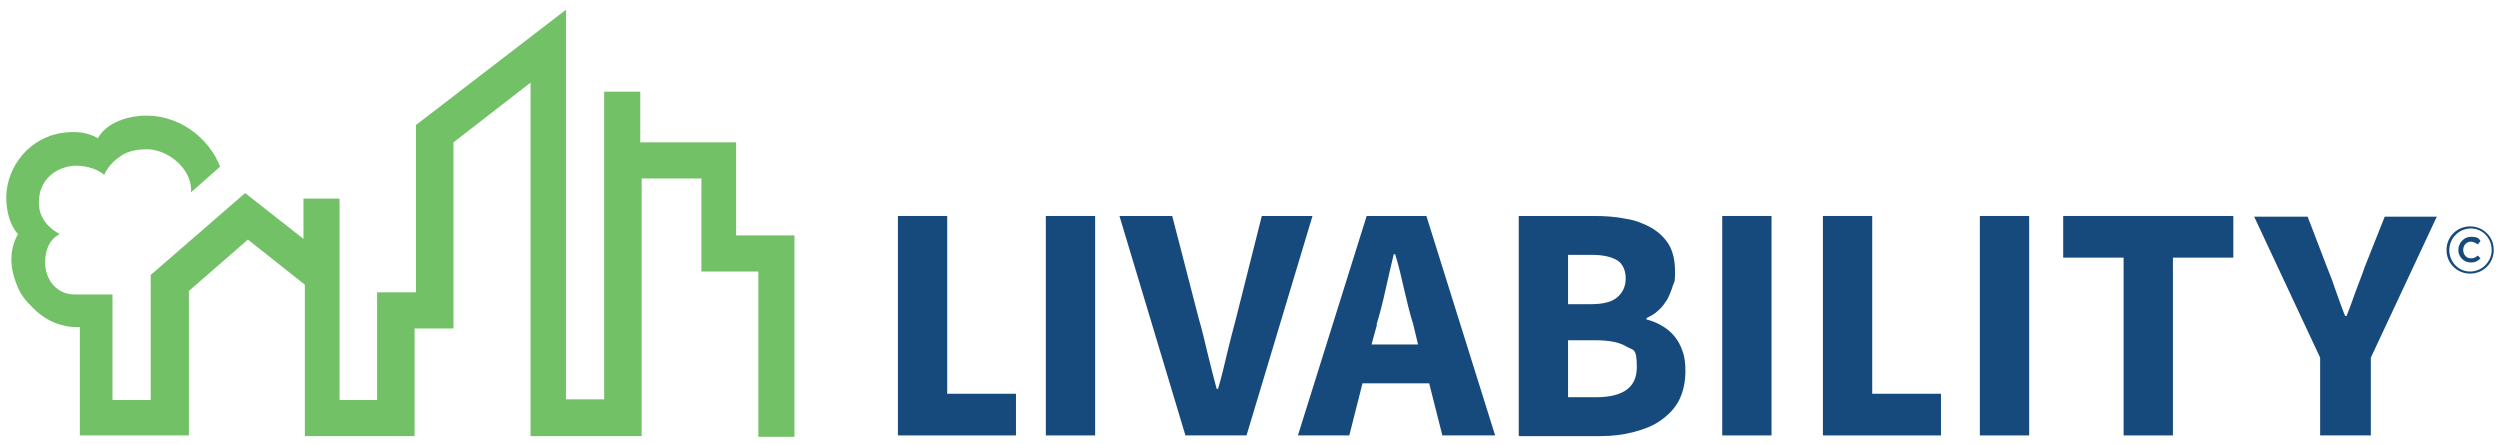
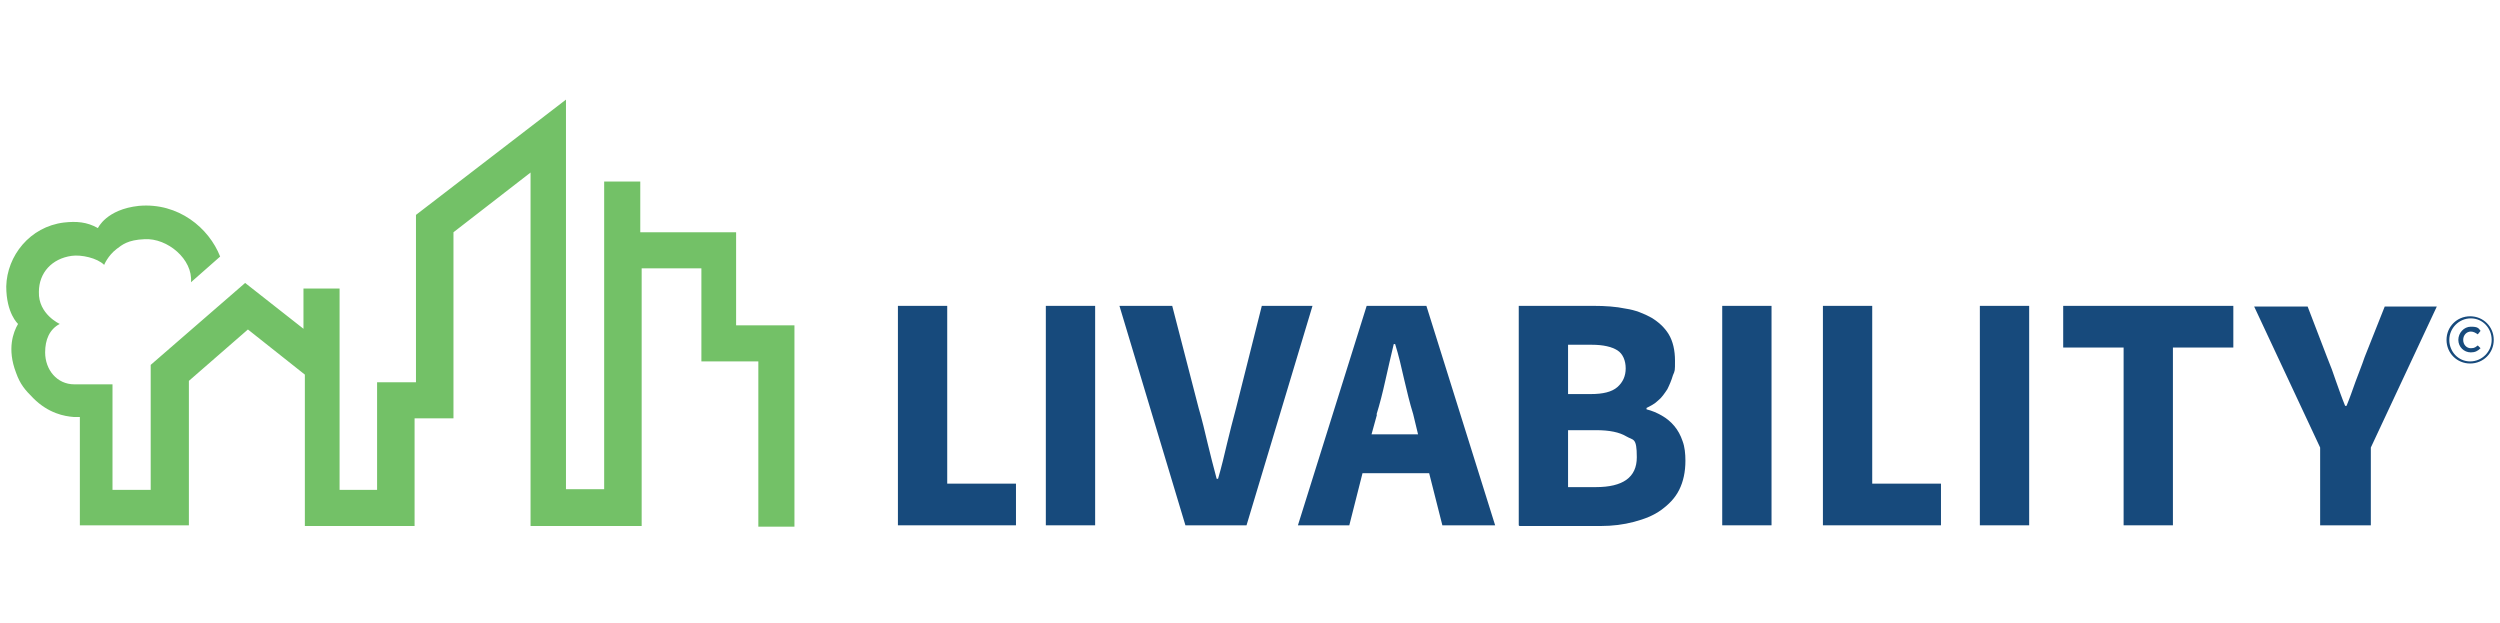
- <svg xmlns="http://www.w3.org/2000/svg" id="Layer_1" version="1.1" viewBox="0 0 360 63.8">
+ <svg xmlns="http://www.w3.org/2000/svg" id="Layer_1" width="289px" height="72px" version="1.1" viewBox="0 0 360 63.8">
  <defs>
    <style>
      .st0 {
        fill: #73c167;
      }

      .st1 {
        fill: #174a7c;
      }
    </style>
  </defs>
  <path class="st0" d="M106,33.9v-13.4h-13.8v-7.3s-5.2,0-5.2,0v44.3c0,0-5.5,0-5.5,0V1.4l-21.6,16.6v24.1h-5.6v15.5h-5.4s0-29,0-29h-5.2v5.8l-8.4-6.6-13.6,11.8v18h-5.5v-15.2h-5.5c-2.5,0-4.2-2.1-4.2-4.6,0-1.8.6-3.3,2.1-4.1,0,0-3.1-1.4-3-4.6,0-2.8,1.9-4.8,4.7-5.2,1.4-.2,3.7.3,4.7,1.3,0,0,.5-1.3,1.8-2.3.8-.6,1.6-1.3,4-1.4,3.3-.2,7,2.9,6.7,6.2,0,0,0,0,0,0l4.2-3.7c-1.6-4.1-6-7.8-11.7-7.3-4.7.5-5.9,3.2-5.9,3.2-1.6-.9-3.1-1-4.9-.8-4.9.6-8.2,4.8-8.3,9.2,0,3.9,1.7,5.4,1.7,5.4-.7,1.2-1.6,3.6-.3,7,.6,1.7,1.3,2.5,2.5,3.7,2.2,2.2,4.5,2.6,5.8,2.7h.9v10.4h0v5.2h15.7v-20.8l8.5-7.4,8.2,6.5v21.8h15.8v-15.5h5.6v-26.8l11.1-8.6v50.9h16V25.7s8.6,0,8.6,0v13.4h8.2v23.8h5.2v-29h-8.2Z" />
  <g>
    <path class="st1" d="M352.3,36h0c0-1.9,1.5-3.4,3.4-3.4s3.4,1.5,3.4,3.4h0c0,1.9-1.5,3.4-3.4,3.4s-3.4-1.5-3.4-3.4ZM358.8,36h0c0-1.7-1.3-3.1-3-3.1s-3.1,1.4-3.1,3.1h0c0,1.7,1.3,3.1,3,3.1s3.1-1.4,3.1-3.1ZM354,36h0c0-1,.8-1.9,1.8-1.9s1.1.2,1.4.6l-.4.5c-.3-.2-.6-.4-1-.4-.6,0-1.1.5-1.1,1.2h0c0,.7.5,1.2,1.1,1.2s.7-.2,1-.4l.4.4c-.4.4-.8.6-1.4.6-1,0-1.8-.8-1.8-1.8Z" />
    <g>
      <path class="st1" d="M129.3,62.7v-31.6h7.1v25.6h9.9v6h-17.1Z" />
      <path class="st1" d="M150.6,62.7v-31.6h7.1v31.6h-7.1Z" />
      <path class="st1" d="M170.7,62.7l-9.5-31.6h7.6l3.8,14.7c.5,1.7.9,3.4,1.3,5.1.4,1.6.8,3.3,1.3,5.1h.2c.5-1.7.9-3.4,1.3-5.1.4-1.6.8-3.3,1.3-5.1l3.7-14.7h7.3l-9.5,31.6h-8.6Z" />
      <path class="st1" d="M186.9,62.7l9.9-31.6h8.6l9.9,31.6h-7.6l-1.9-7.5h-9.6l-1.9,7.5h-7.3ZM198.3,46.7l-.8,2.9h6.7l-.7-2.9c-.5-1.6-.9-3.3-1.3-5-.4-1.8-.8-3.5-1.3-5.1h-.2c-.4,1.7-.8,3.4-1.2,5.2-.4,1.8-.8,3.4-1.3,5Z" />
      <path class="st1" d="M218.7,62.7v-31.6h10.8c1.6,0,3.2.1,4.6.4,1.4.2,2.6.7,3.7,1.3,1,.6,1.9,1.4,2.5,2.4.6,1,.9,2.3.9,3.8s0,1.4-.3,2.1c-.2.7-.5,1.4-.8,2-.4.6-.8,1.2-1.3,1.6-.5.5-1.1.8-1.7,1.1v.2c.8.2,1.5.5,2.2.9.7.4,1.3.9,1.8,1.5.5.6.9,1.3,1.2,2.2.3.8.4,1.8.4,2.8,0,1.6-.3,3-.9,4.2-.6,1.2-1.5,2.1-2.6,2.9-1.1.8-2.4,1.3-3.9,1.7-1.5.4-3.1.6-4.8.6h-11.7ZM225.8,43.8h3.3c1.7,0,3-.3,3.8-1,.8-.7,1.2-1.6,1.2-2.7s-.4-2.1-1.2-2.6c-.8-.5-2-.8-3.7-.8h-3.4v7.1ZM225.8,57.2h4c3.9,0,5.9-1.4,5.9-4.3s-.5-2.4-1.5-3c-1-.6-2.4-.9-4.4-.9h-4v8.1Z" />
      <path class="st1" d="M248,62.7v-31.6h7.1v31.6h-7.1Z" />
      <path class="st1" d="M262.5,62.7v-31.6h7.1v25.6h9.9v6h-17.1Z" />
      <path class="st1" d="M285.1,62.7v-31.6h7.1v31.6h-7.1Z" />
      <path class="st1" d="M305.8,62.7v-25.6h-8.7v-6h24.5v6h-8.7v25.6h-7.2Z" />
      <path class="st1" d="M334.1,62.7v-11.2l-9.5-20.3h7.7l2.8,7.3c.5,1.2.9,2.3,1.3,3.5.4,1.1.8,2.3,1.3,3.5h.2c.5-1.2.9-2.4,1.3-3.5.4-1.1.9-2.3,1.3-3.5l2.9-7.3h7.5l-9.5,20.3v11.2h-7.1Z" />
    </g>
  </g>
</svg>
